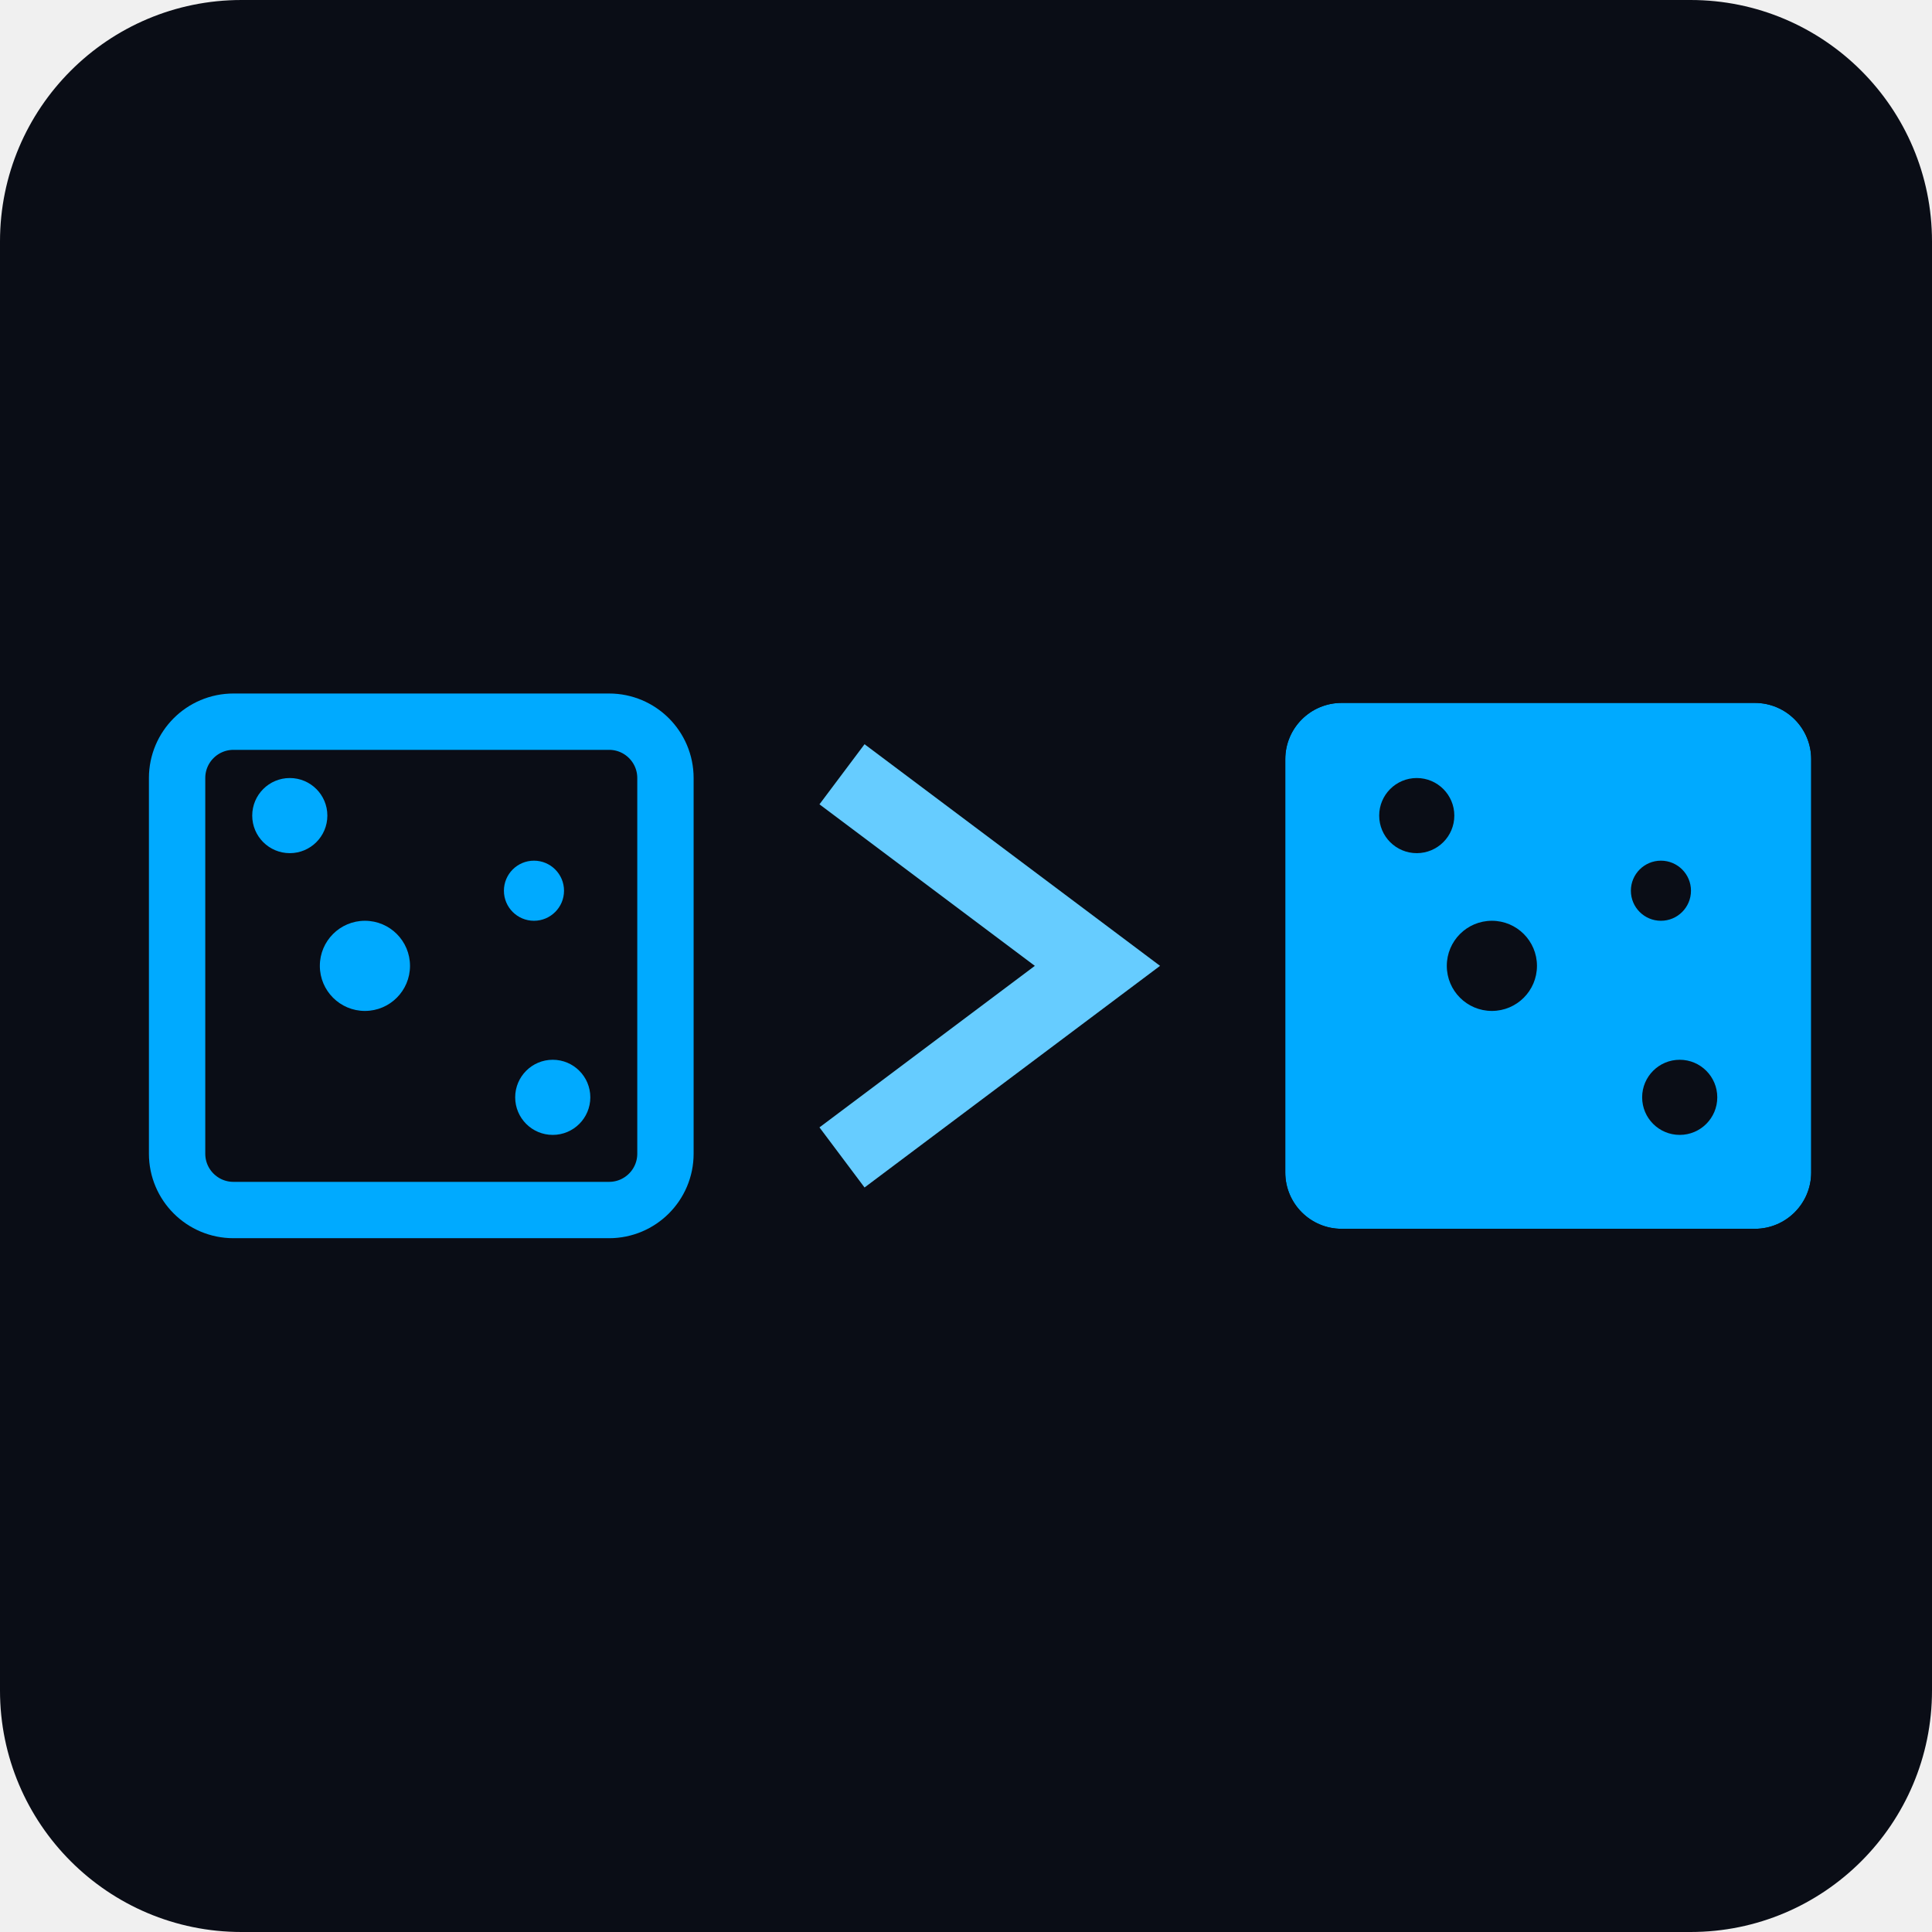
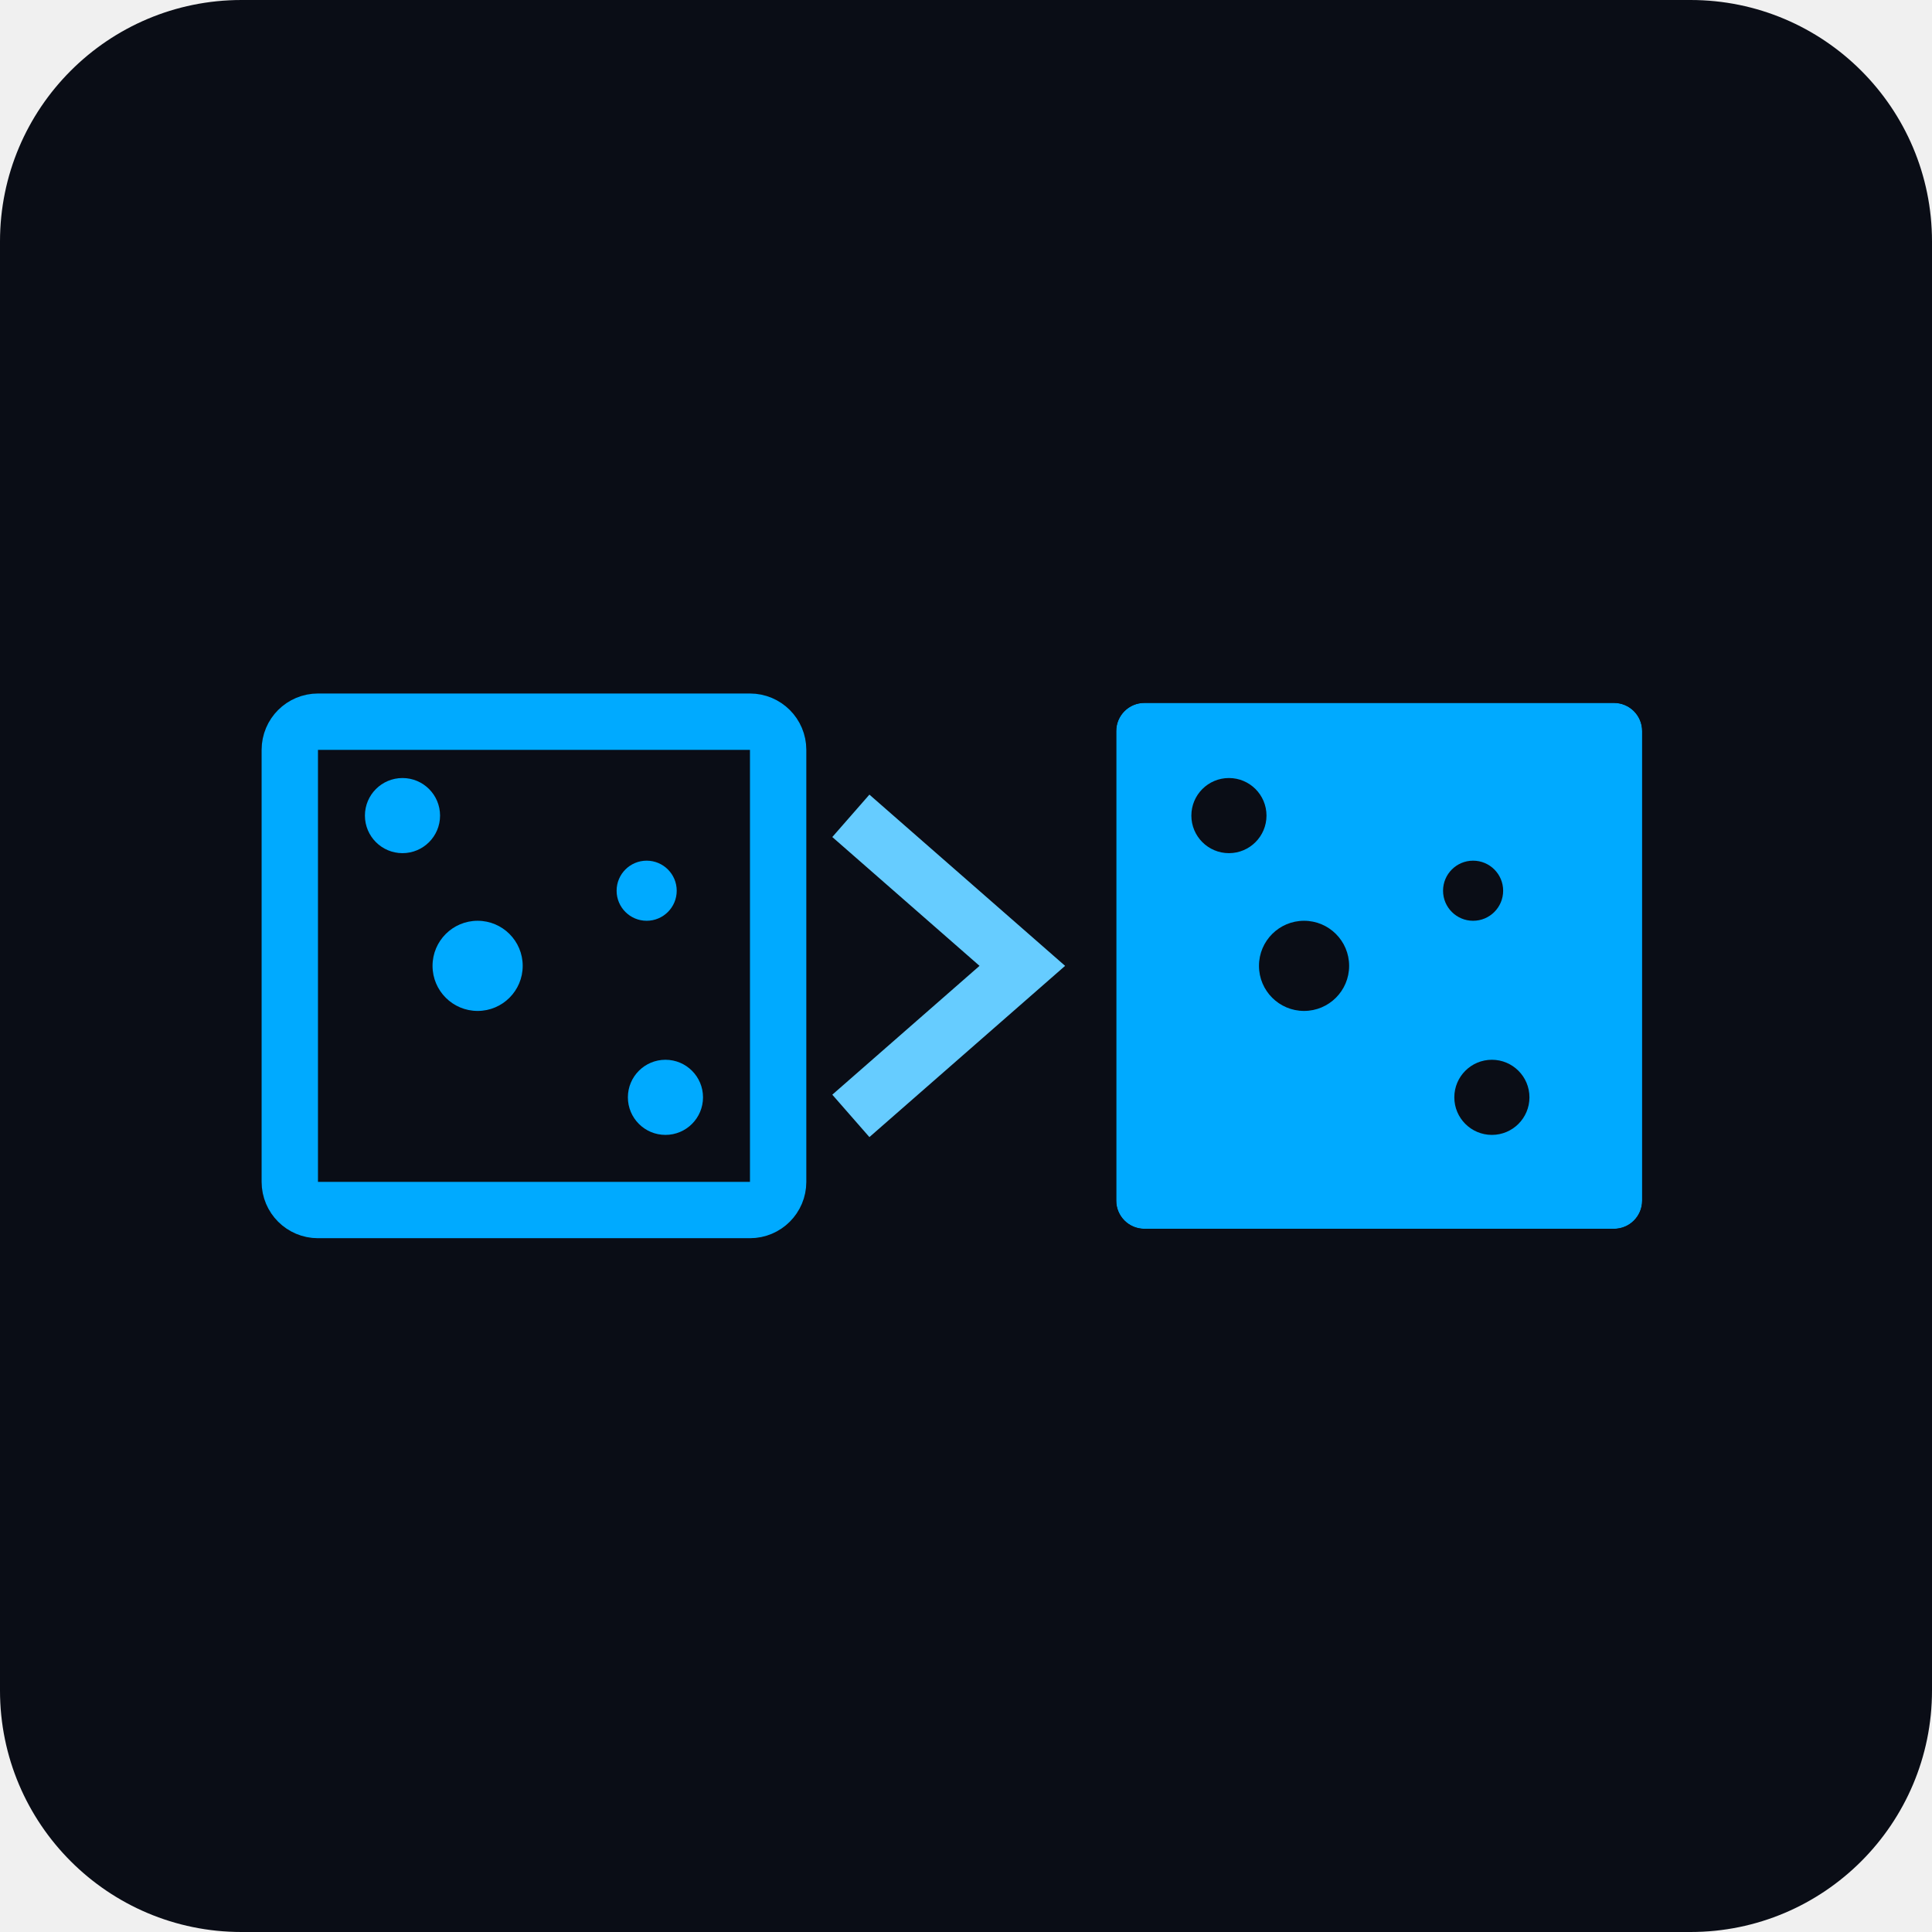
<svg xmlns="http://www.w3.org/2000/svg" viewBox="0 0 32 32" width="32" height="32" role="img" aria-label="OpenHCS">
  <defs>
-     <mask id="openhcs-inverted-cells-favicon" maskUnits="userSpaceOnUse" x="61" y="1" width="30" height="30">
-       <rect x="62" y="2" width="28" height="28" rx="3" fill="white" />
+     <mask id="openhcs-inverted-cells-favicon" maskUnits="userSpaceOnUse" x="52" y="1" width="30" height="30">
+       <rect x="53" y="2" width="28" height="28" rx="1.5" fill="white" />
      <g fill="black">
-         <circle cx="69" cy="8" r="2" />
-         <circle cx="82" cy="12" r="1.6" />
-         <circle cx="73" cy="16" r="2.4" />
-         <circle cx="83" cy="23" r="2" />
+         <circle cx="59" cy="8" r="2" />
+         <circle cx="72" cy="12" r="1.6" />
+         <circle cx="63" cy="16" r="2.4" />
+         <circle cx="73" cy="23" r="2" />
      </g>
    </mask>
  </defs>
  <rect width="32" height="32" rx="4" fill="#0A0D16" />
  <g transform="translate(2 11.02) scale(0.3111)">
-     <rect x="3" y="3" width="26" height="26" rx="3" fill="none" stroke="#00AAFF" stroke-width="3" />
+     <rect x="9" y="3" width="26" height="26" rx="1.5" fill="none" stroke="#00AAFF" stroke-width="3" />
    <g fill="#00AAFF">
-       <circle cx="9" cy="8" r="2" />
-       <circle cx="22" cy="12" r="1.6" />
-       <circle cx="13" cy="16" r="2.4" />
-       <circle cx="23" cy="23" r="2" />
+       <circle cx="15" cy="8" r="2" />
+       <circle cx="28" cy="12" r="1.6" />
+       <circle cx="19" cy="16" r="2.4" />
+       <circle cx="29" cy="23" r="2" />
    </g>
-     <path d="M40 7 L52 16 L40 25" fill="none" stroke="#66CCFF" stroke-width="4" stroke-linecap="square" stroke-linejoin="miter" />
-     <rect x="62" y="2" width="28" height="28" rx="3" fill="#00AAFF" mask="url(#openhcs-inverted-cells-favicon)" />
+     <path d="M40 9 L48 16 L40 23" fill="none" stroke="#66CCFF" stroke-width="3" stroke-linecap="square" stroke-linejoin="miter" />
+     <rect x="53" y="2" width="28" height="28" rx="1.5" fill="#00AAFF" mask="url(#openhcs-inverted-cells-favicon)" />
  </g>
</svg>
